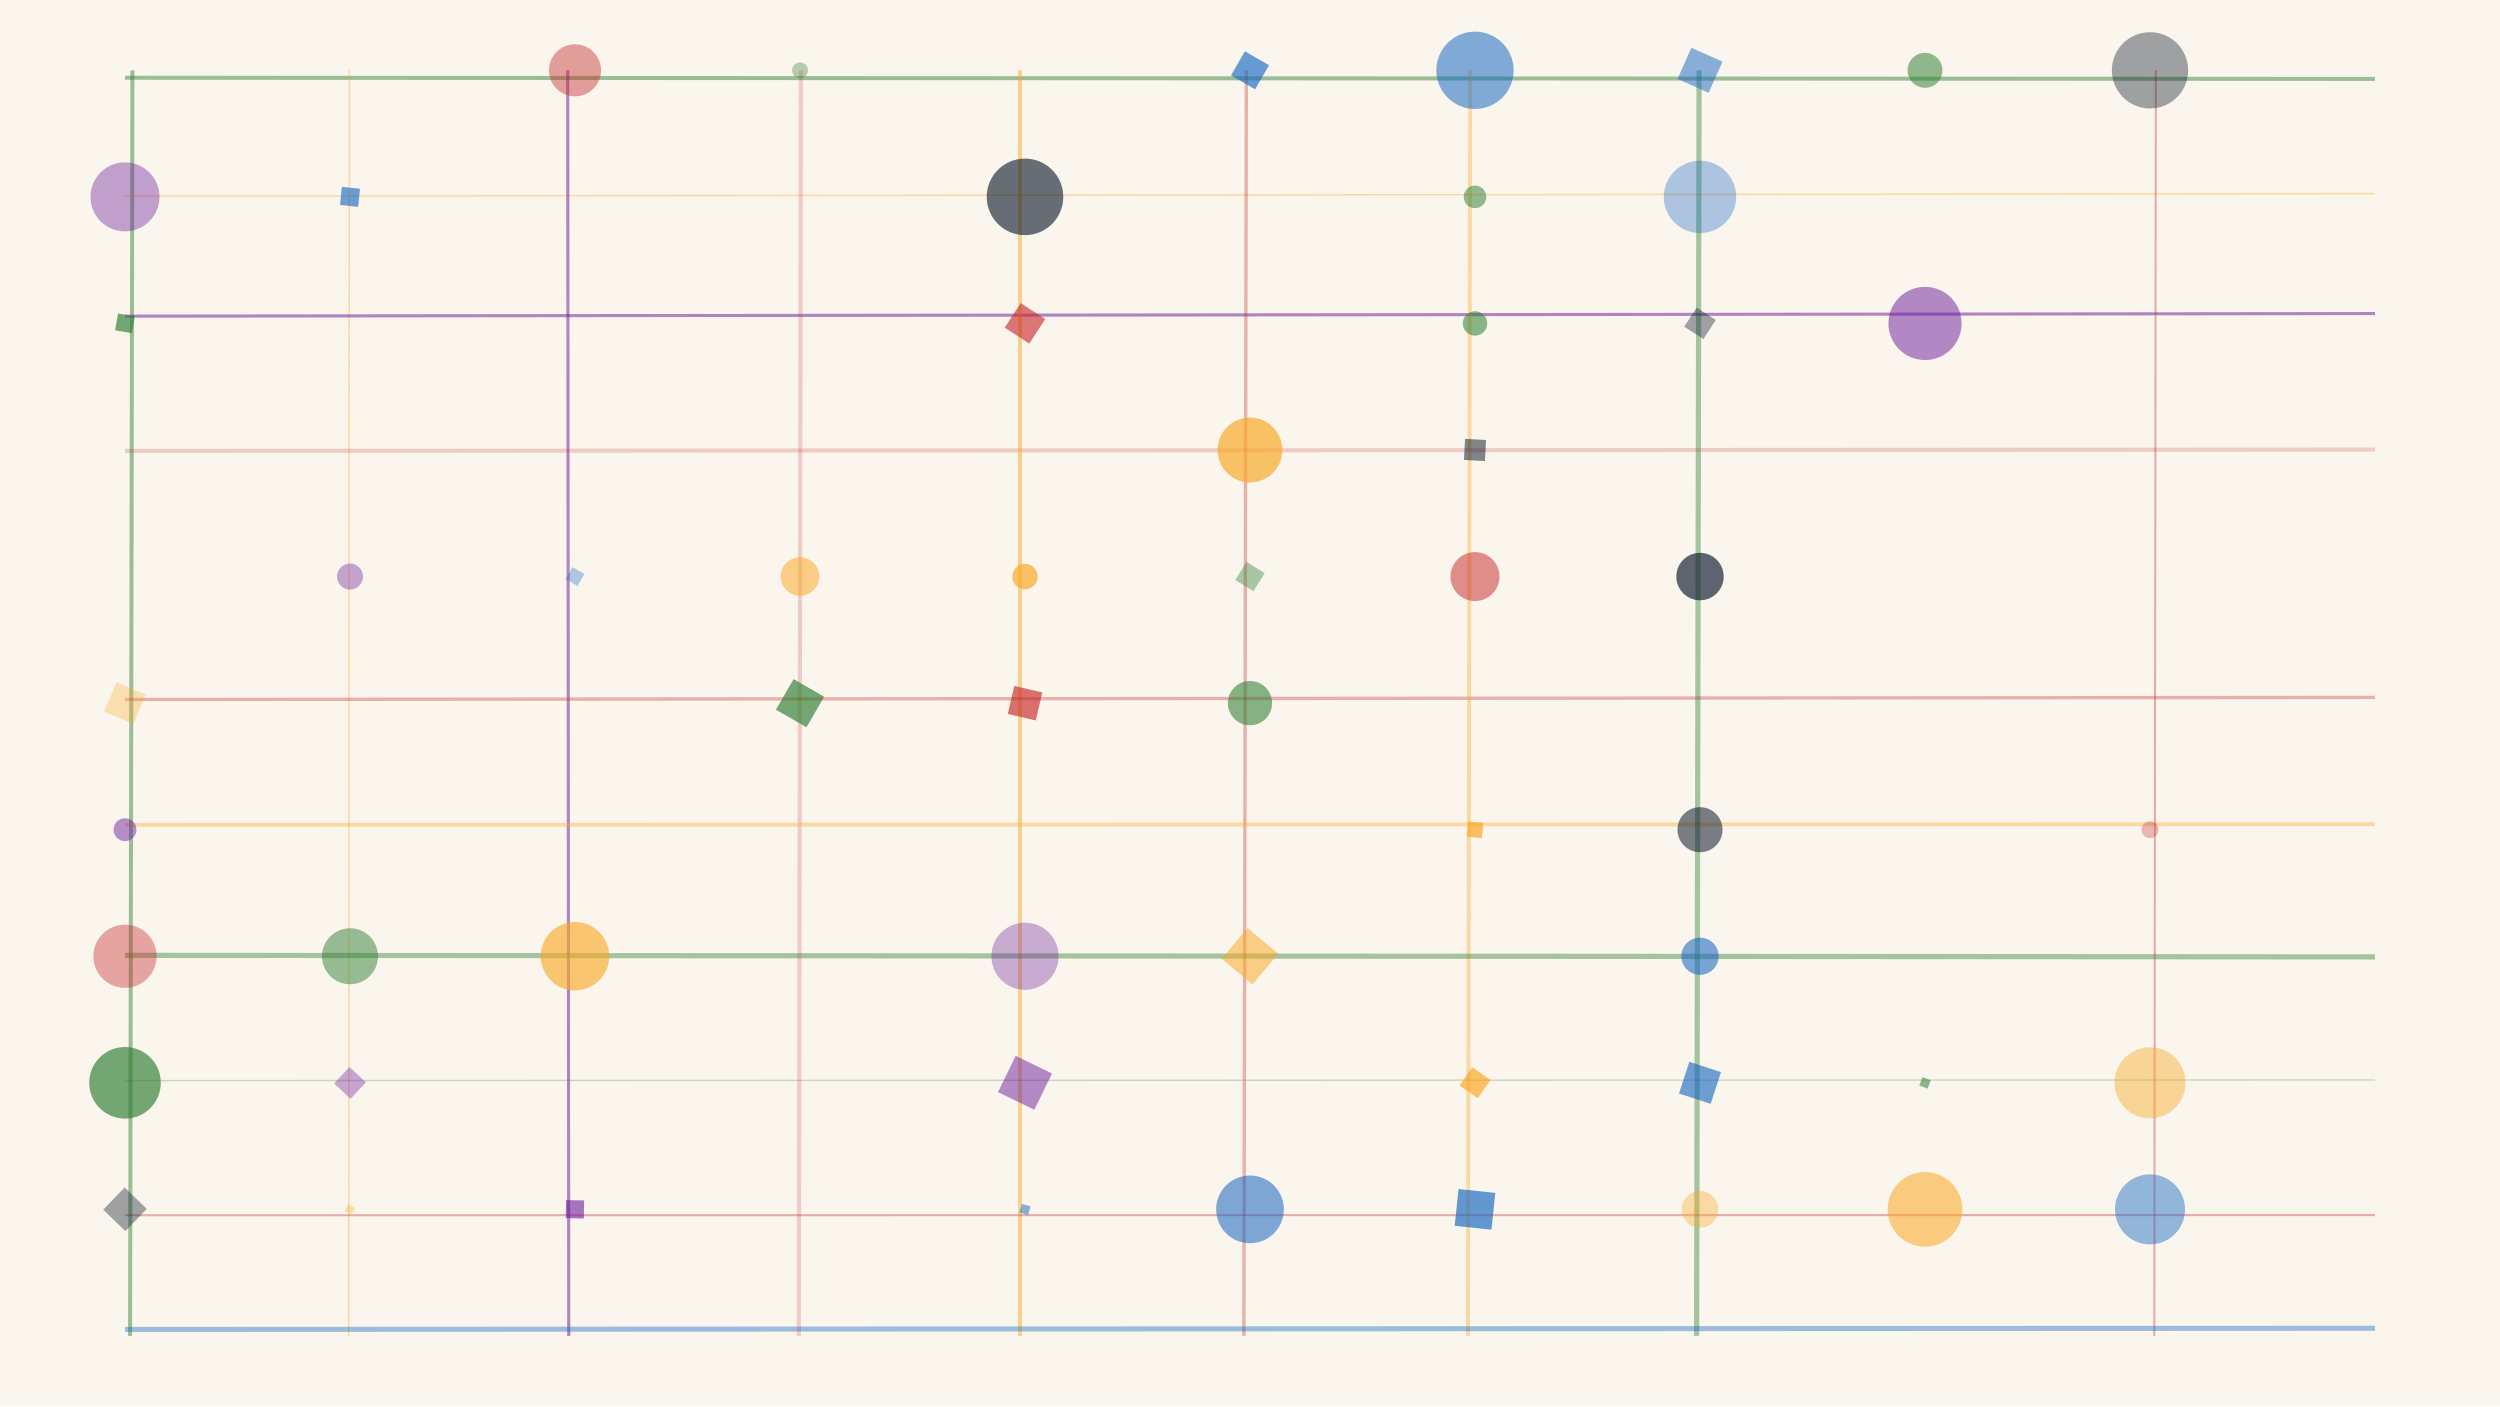
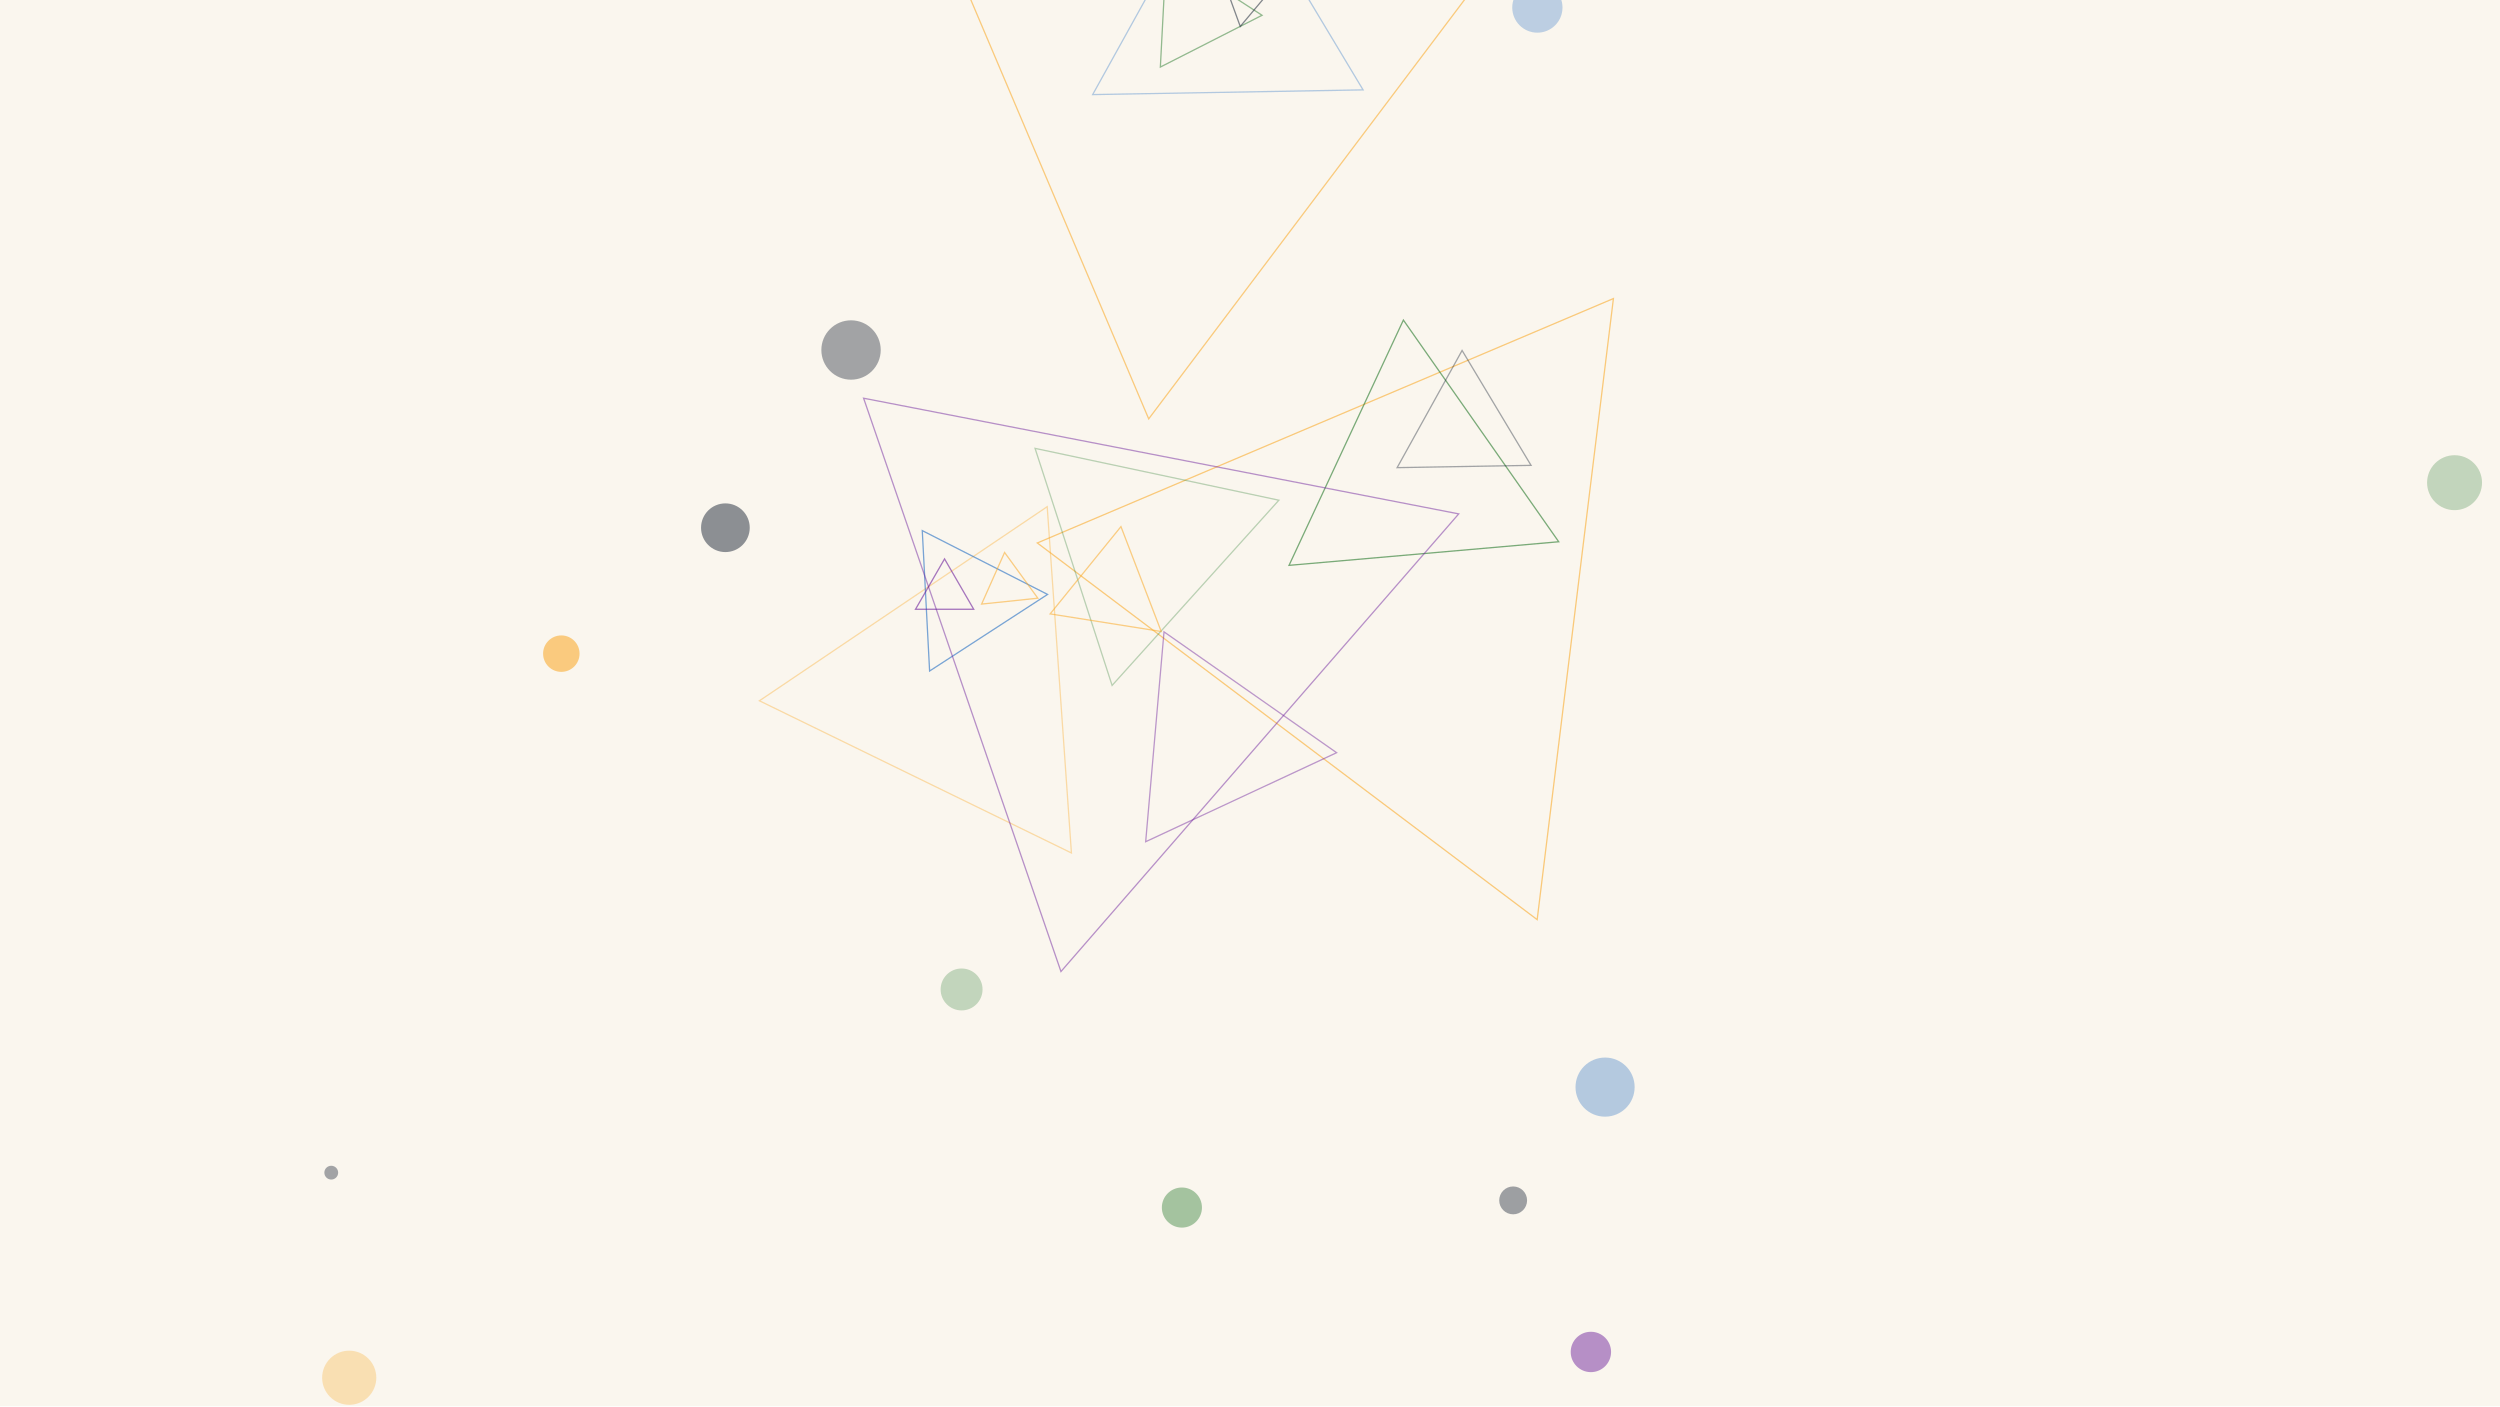
<svg xmlns="http://www.w3.org/2000/svg" viewBox="0 0 1920 1080" width="1920" height="1080">
  <rect width="1920" height="1080" fill="#FAF6EE" />
-   <line x1="96" y1="59.7" x2="1824" y2="60.6" stroke="#2E7D32" stroke-width="3.1" opacity="0.47" />
-   <line x1="101.7" y1="54" x2="99.9" y2="1026" stroke="#2E7D32" stroke-width="3.1" opacity="0.47" />
-   <line x1="96" y1="150.7" x2="1824" y2="148.7" stroke="#F9A825" stroke-width="1.2" opacity="0.37" />
-   <line x1="268.3" y1="54" x2="267.8" y2="1026" stroke="#F9A825" stroke-width="1.2" opacity="0.37" />
-   <line x1="96" y1="242.8" x2="1824" y2="240.8" stroke="#6A1B9A" stroke-width="2.4" opacity="0.52" />
-   <line x1="436.0" y1="54" x2="436.8" y2="1026" stroke="#6A1B9A" stroke-width="2.4" opacity="0.52" />
-   <line x1="96" y1="346.3" x2="1824" y2="345.3" stroke="#C62828" stroke-width="3.2" opacity="0.21" />
-   <line x1="615.1" y1="54" x2="613.5" y2="1026" stroke="#C62828" stroke-width="3.2" opacity="0.21" />
-   <line x1="783.4" y1="54" x2="783.4" y2="1026" stroke="#F9A825" stroke-width="2.9" opacity="0.52" />
-   <line x1="96" y1="537.2" x2="1824" y2="535.6" stroke="#C62828" stroke-width="2.6" opacity="0.34" />
-   <line x1="957.2" y1="54" x2="955.3" y2="1026" stroke="#C62828" stroke-width="2.6" opacity="0.34" />
-   <line x1="96" y1="633.5" x2="1824" y2="633.0" stroke="#F9A825" stroke-width="3.0" opacity="0.38" />
-   <line x1="1129.1" y1="54" x2="1127.4" y2="1026" stroke="#F9A825" stroke-width="3.0" opacity="0.38" />
-   <line x1="96" y1="733.7" x2="1824" y2="734.9" stroke="#2E7D32" stroke-width="4.0" opacity="0.42" />
-   <line x1="1304.9" y1="54" x2="1303.0" y2="1026" stroke="#2E7D32" stroke-width="4.0" opacity="0.42" />
-   <line x1="96" y1="829.9" x2="1824" y2="829.4" stroke="#2E7D32" stroke-width="1.1" opacity="0.25" />
-   <line x1="96" y1="933.3" x2="1824" y2="933.2" stroke="#C62828" stroke-width="1.6" opacity="0.36" />
-   <line x1="1655.7" y1="54" x2="1654.5" y2="1026" stroke="#C62828" stroke-width="1.6" opacity="0.36" />
-   <line x1="96" y1="1021.0" x2="1824" y2="1020.1" stroke="#1565C0" stroke-width="3.9" opacity="0.41" />
-   <circle cx="96.0" cy="151.2" r="26.5" fill="#6A1B9A" opacity="0.40" />
-   <rect x="89.4" y="241.8" width="13.1" height="13.1" fill="#2E7D32" opacity="0.66" transform="rotate(10 96.0 248.4)" />
-   <rect x="83.8" y="527.8" width="24.4" height="24.4" fill="#F9A825" opacity="0.31" transform="rotate(23 96.0 540.0)" />
-   <circle cx="96.0" cy="637.2" r="8.8" fill="#6A1B9A" opacity="0.48" />
-   <circle cx="96.0" cy="734.4" r="24.3" fill="#C62828" opacity="0.40" />
-   <circle cx="96.0" cy="831.6" r="27.5" fill="#2E7D32" opacity="0.66" />
-   <rect x="84.1" y="916.9" width="23.7" height="23.7" fill="#0A1628" opacity="0.38" transform="rotate(44 96.0 928.8)" />
-   <rect x="261.8" y="144.2" width="14.0" height="14.0" fill="#1565C0" opacity="0.62" transform="rotate(6 268.8 151.2)" />
-   <circle cx="268.8" cy="442.8" r="10.0" fill="#6A1B9A" opacity="0.38" />
-   <circle cx="268.8" cy="734.4" r="21.5" fill="#2E7D32" opacity="0.49" />
-   <rect x="260.2" y="823.0" width="17.3" height="17.3" fill="#6A1B9A" opacity="0.37" transform="rotate(43 268.8 831.6)" />
-   <rect x="265.7" y="925.7" width="6.2" height="6.2" fill="#F9A825" opacity="0.32" transform="rotate(32 268.8 928.8)" />
-   <circle cx="441.6" cy="54.0" r="20.0" fill="#C62828" opacity="0.43" />
-   <rect x="436.3" y="437.5" width="10.6" height="10.6" fill="#1565C0" opacity="0.33" transform="rotate(30 441.6 442.8)" />
-   <circle cx="441.6" cy="734.4" r="26.3" fill="#F9A825" opacity="0.63" />
-   <rect x="434.6" y="921.8" width="13.9" height="13.9" fill="#6A1B9A" opacity="0.59" transform="rotate(1 441.6 928.8)" />
-   <circle cx="614.4" cy="54.0" r="6.1" fill="#2E7D32" opacity="0.34" />
-   <circle cx="614.4" cy="442.8" r="14.8" fill="#F9A825" opacity="0.53" />
-   <rect x="600.9" y="526.5" width="27.1" height="27.1" fill="#2E7D32" opacity="0.66" transform="rotate(30 614.4 540.0)" />
-   <circle cx="787.2" cy="151.2" r="29.4" fill="#0A1628" opacity="0.61" />
-   <rect x="775.9" y="237.1" width="22.5" height="22.5" fill="#C62828" opacity="0.62" transform="rotate(33 787.2 248.4)" />
-   <circle cx="787.2" cy="442.8" r="9.8" fill="#F9A825" opacity="0.68" />
-   <rect x="776.2" y="529.0" width="22.1" height="22.1" fill="#C62828" opacity="0.65" transform="rotate(13 787.2 540.0)" />
-   <circle cx="787.2" cy="734.4" r="25.8" fill="#6A1B9A" opacity="0.34" />
-   <rect x="771.7" y="816.1" width="31.0" height="31.0" fill="#6A1B9A" opacity="0.50" transform="rotate(26 787.2 831.6)" />
-   <rect x="783.8" y="925.4" width="6.9" height="6.9" fill="#1565C0" opacity="0.50" transform="rotate(16 787.2 928.8)" />
-   <rect x="949.3" y="43.3" width="21.4" height="21.4" fill="#1565C0" opacity="0.64" transform="rotate(30 960.0 54.0)" />
-   <circle cx="960.0" cy="345.6" r="24.9" fill="#F9A825" opacity="0.68" />
-   <rect x="951.8" y="434.6" width="16.4" height="16.4" fill="#2E7D32" opacity="0.40" transform="rotate(32 960.0 442.8)" />
-   <circle cx="960.0" cy="540.0" r="17.0" fill="#2E7D32" opacity="0.57" />
-   <rect x="944.6" y="719.0" width="30.8" height="30.8" fill="#F9A825" opacity="0.53" transform="rotate(40 960.0 734.4)" />
-   <circle cx="960.0" cy="928.8" r="26.0" fill="#1565C0" opacity="0.55" />
-   <circle cx="1132.8" cy="54.0" r="29.7" fill="#1565C0" opacity="0.53" />
-   <circle cx="1132.8" cy="151.2" r="8.7" fill="#2E7D32" opacity="0.51" />
-   <circle cx="1132.8" cy="248.4" r="9.4" fill="#2E7D32" opacity="0.55" />
-   <rect x="1124.7" y="337.5" width="16.2" height="16.2" fill="#0A1628" opacity="0.51" transform="rotate(3 1132.8 345.6)" />
-   <circle cx="1132.8" cy="442.8" r="18.8" fill="#C62828" opacity="0.51" />
-   <rect x="1127.0" y="631.4" width="11.7" height="11.7" fill="#F9A825" opacity="0.70" transform="rotate(5 1132.8 637.2)" />
-   <rect x="1124.2" y="823.0" width="17.1" height="17.1" fill="#F9A825" opacity="0.69" transform="rotate(35 1132.8 831.6)" />
-   <rect x="1118.6" y="914.6" width="28.4" height="28.4" fill="#1565C0" opacity="0.66" transform="rotate(6 1132.8 928.8)" />
-   <rect x="1292.5" y="40.9" width="26.2" height="26.2" fill="#1565C0" opacity="0.50" transform="rotate(24 1305.6 54.0)" />
-   <circle cx="1305.6" cy="151.2" r="27.8" fill="#1565C0" opacity="0.34" />
-   <rect x="1296.8" y="239.6" width="17.5" height="17.5" fill="#0A1628" opacity="0.39" transform="rotate(33 1305.6 248.4)" />
-   <circle cx="1305.6" cy="442.8" r="18.2" fill="#0A1628" opacity="0.65" />
-   <circle cx="1305.6" cy="637.2" r="17.3" fill="#0A1628" opacity="0.54" />
-   <circle cx="1305.6" cy="734.4" r="14.3" fill="#1565C0" opacity="0.57" />
-   <rect x="1292.8" y="818.8" width="25.6" height="25.6" fill="#1565C0" opacity="0.61" transform="rotate(18 1305.6 831.6)" />
-   <circle cx="1305.6" cy="928.8" r="14.1" fill="#F9A825" opacity="0.37" />
-   <circle cx="1478.4" cy="54.0" r="13.4" fill="#2E7D32" opacity="0.52" />
-   <circle cx="1478.4" cy="248.4" r="28.1" fill="#6A1B9A" opacity="0.51" />
-   <rect x="1475.0" y="828.2" width="6.9" height="6.9" fill="#2E7D32" opacity="0.54" transform="rotate(21 1478.4 831.6)" />
-   <circle cx="1478.4" cy="928.8" r="28.7" fill="#F9A825" opacity="0.56" />
-   <circle cx="1651.2" cy="54.0" r="29.3" fill="#0A1628" opacity="0.38" />
-   <circle cx="1651.2" cy="637.2" r="6.5" fill="#C62828" opacity="0.32" />
-   <circle cx="1651.2" cy="831.6" r="27.3" fill="#F9A825" opacity="0.43" />
-   <circle cx="1651.2" cy="928.8" r="26.9" fill="#1565C0" opacity="0.45" />
+   <g transform="rotate(301 960 540)">
+     <polygon points="855.7,188.3 989.0,419.2 722.4,419.2" fill="none" stroke="#F9A825" stroke-width="1" opacity="0.37" transform="rotate(205 855.7322 342.2118)" />
+     <polygon points="916.6,249.7 970.6,343.2 862.6,343.2" fill="none" stroke="#1565C0" stroke-width="1" opacity="0.57" transform="rotate(26 916.5868 312.0519)" />
+     <polygon points="912.0,269.4 934.4,308.1 889.7,308.1" fill="none" stroke="#6A1B9A" stroke-width="1" opacity="0.59" transform="rotate(59 912.0446 295.1845)" />
+     <polygon points="942.1,308.8 963.8,346.4 920.4,346.4" fill="none" stroke="#F9A825" stroke-width="1" opacity="0.54" transform="rotate(173 942.0978 333.9015)" />
+     <polygon points="1094.2,312.7 1334.5,728.9 853.8,728.9" fill="none" stroke="#F9A825" stroke-width="1" opacity="0.58" transform="rotate(96 1094.153 590.1599)" />
+     <polygon points="1175.7,440.0 1279.7,620.0 1071.8,620.0" fill="none" stroke="#2E7D32" stroke-width="1" opacity="0.63" transform="rotate(54 1175.734 560.0453)" />
+     <polygon points="1225.7,512.2 1277.1,601.3 1174.2,601.3" fill="none" stroke="#0A1628" stroke-width="1" opacity="0.37" transform="rotate(178 1225.658 571.5999)" />
+     <polygon points="961.2,160.9 1194.0,564.2 728.4,564.2" fill="none" stroke="#6A1B9A" stroke-width="1" opacity="0.47" transform="rotate(250 961.1882 429.7698)" />
+     <polygon points="1021.6,295.7 1117.3,461.5 925.9,461.5" fill="none" stroke="#2E7D32" stroke-width="1" opacity="0.32" transform="rotate(11 1021.612 406.1983)" />
+     <polygon points="979.0,354.0 1022.1,428.8 935.8,428.8" fill="none" stroke="#F9A825" stroke-width="1" opacity="0.54" transform="rotate(308 978.9589 403.8747)" />
+     <polygon points="920.7,439.3 1001.6,579.4 839.8,579.4" fill="none" stroke="#6A1B9A" stroke-width="1" opacity="0.44" transform="rotate(274 920.6643 532.6905)" />
+     <polygon points="1392.8,-79.1 1663.7,390.1 1121.9,390.1" fill="none" stroke="#F9A825" stroke-width="1" opacity="0.57" transform="rotate(126 1392.826 233.6757)" />
+     <polygon points="1404.3,132.1 1508.1,312.0 1300.4,312.0" fill="none" stroke="#1565C0" stroke-width="1" opacity="0.32" transform="rotate(58 1404.265 252.0266)" />
+     <polygon points="1393.8,180.5 1437.6,256.4 1350.0,256.4" fill="none" stroke="#2E7D32" stroke-width="1" opacity="0.51" transform="rotate(152 1393.801 231.1352)" />
+     <polygon points="1444.3,203.8 1483.9,272.4 1404.7,272.4" fill="none" stroke="#0A1628" stroke-width="1" opacity="0.50" transform="rotate(9 1444.302 249.5243)" />
+   </g>
+   <circle cx="1221.8" cy="1038.3" r="15.5" fill="#6A1B9A" opacity="0.47" />
+   <circle cx="1885.1" cy="370.7" r="21.1" fill="#2E7D32" opacity="0.27" />
+   <circle cx="1162.1" cy="921.9" r="10.7" fill="#0A1628" opacity="0.39" />
+   <circle cx="431.1" cy="502.0" r="14.0" fill="#F9A825" opacity="0.56" />
+   <circle cx="254.4" cy="900.6" r="5.3" fill="#0A1628" opacity="0.37" />
+   <circle cx="738.5" cy="759.9" r="16.1" fill="#2E7D32" opacity="0.27" />
+   <circle cx="653.6" cy="268.8" r="22.8" fill="#0A1628" opacity="0.37" />
+   <circle cx="557.1" cy="405.3" r="18.7" fill="#0A1628" opacity="0.46" />
+   <circle cx="268.2" cy="1058.1" r="20.8" fill="#F9A825" opacity="0.30" />
+   <circle cx="1180.7" cy="5.8" r="19.3" fill="#1565C0" opacity="0.27" />
+   <circle cx="907.7" cy="927.4" r="15.4" fill="#2E7D32" opacity="0.42" />
+   <circle cx="1232.7" cy="834.9" r="22.7" fill="#1565C0" opacity="0.31" />
</svg>
